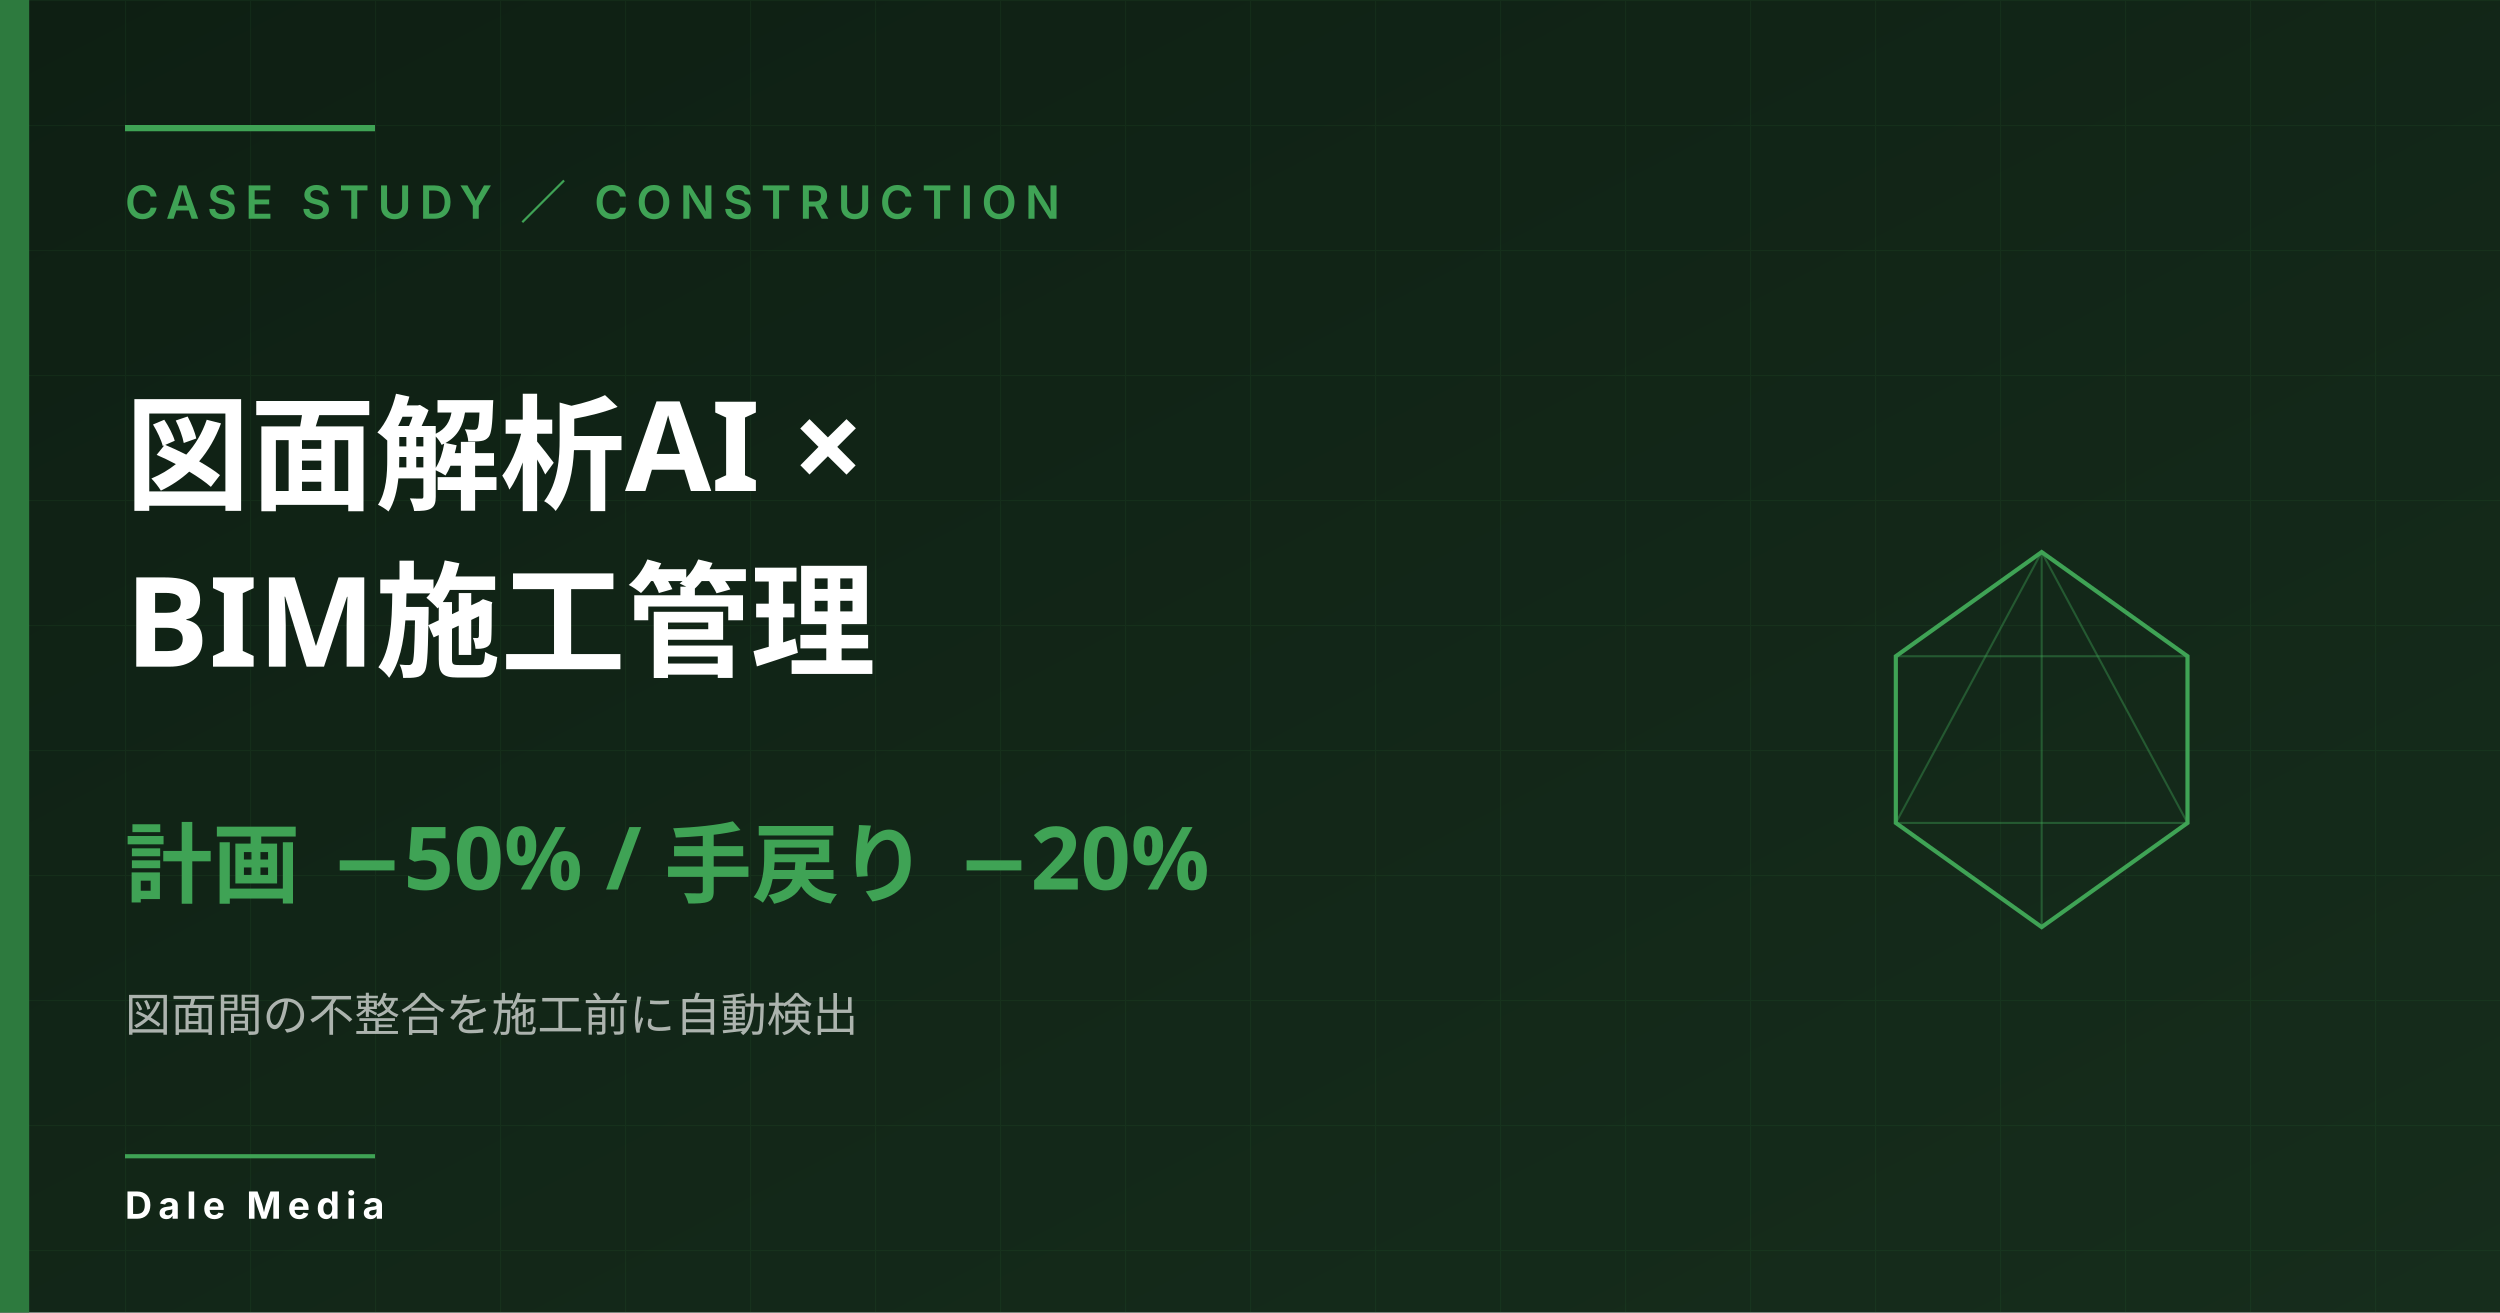
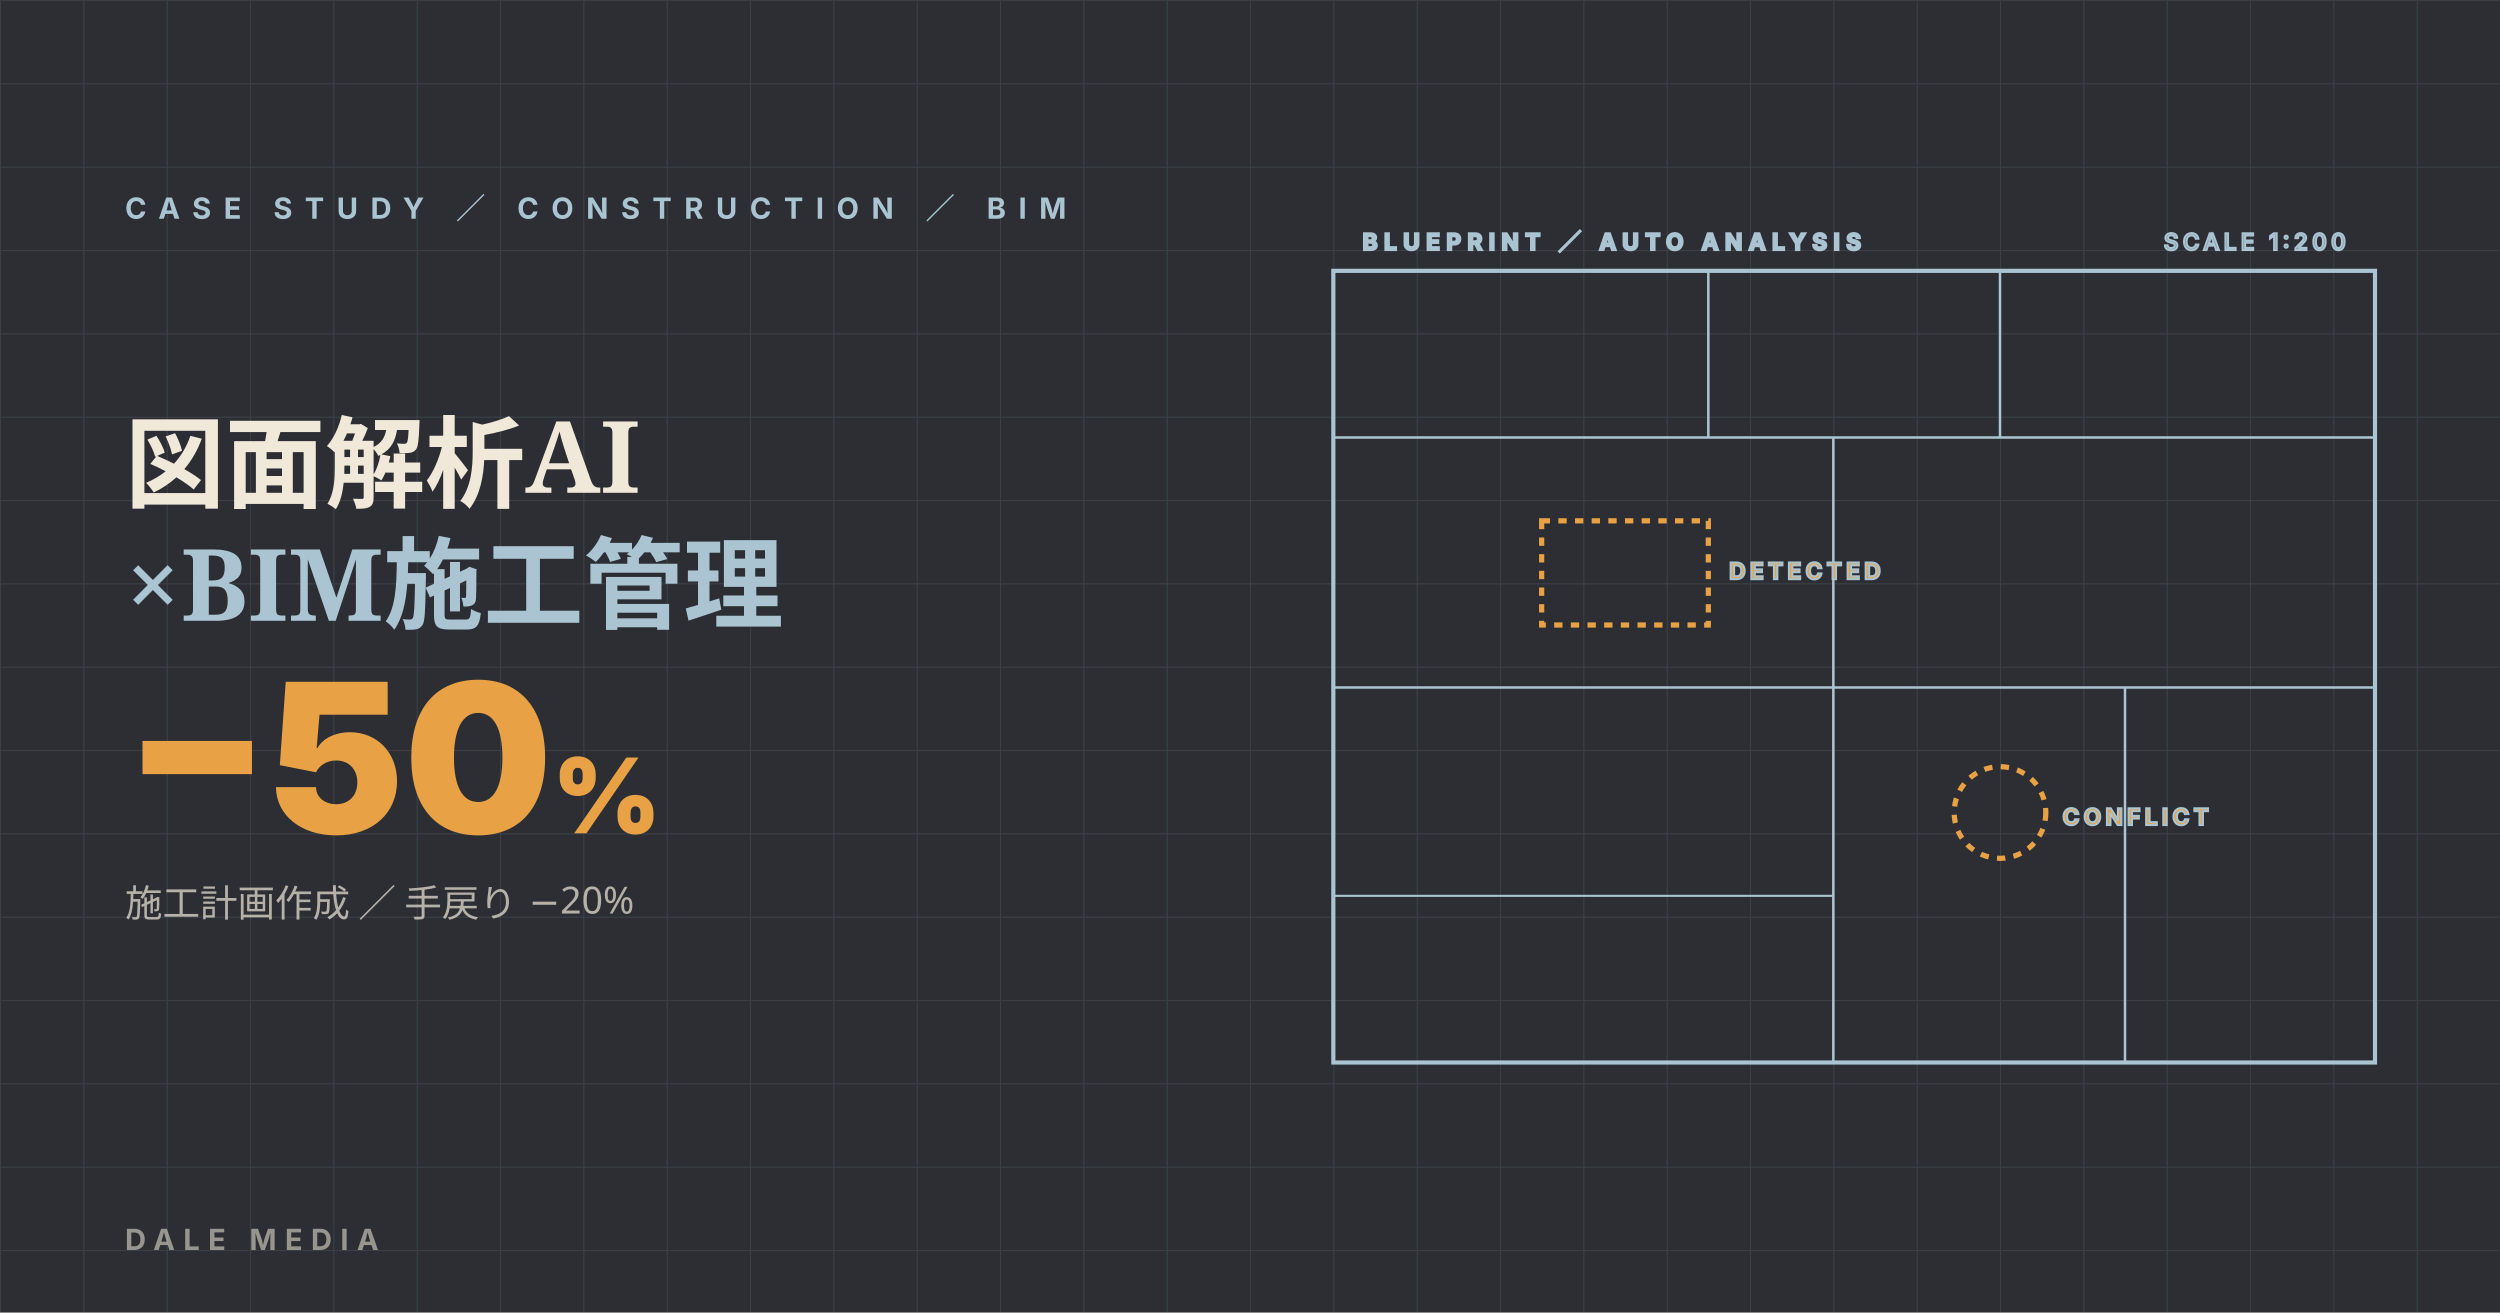
<svg xmlns="http://www.w3.org/2000/svg" viewBox="0 0 1200 630" preserveAspectRatio="xMidYMid slice">
+   <rect width="1200" height="630" fill="#2c2e34" />
  <defs>
-     <linearGradient id="bg6" x1="0" y1="0" x2="1" y2="1">
-       <stop offset="0%" stop-color="#0e1f13" />
-       <stop offset="100%" stop-color="#162d1c" />
-     </linearGradient>
-     <pattern id="g6" width="60" height="60" patternUnits="userSpaceOnUse">
-       <path d="M 60 0 L 0 0 0 60" fill="none" stroke="rgba(63,163,85,0.08)" stroke-width="1" />
+     <pattern id="grid-bp" width="40" height="40" patternUnits="userSpaceOnUse">
+       <path d="M 40 0 L 0 0 0 40" fill="none" stroke="rgba(170,196,210,0.12)" stroke-width="1" />
    </pattern>
  </defs>
-   <rect width="1200" height="630" fill="url(#bg6)" />
-   <rect width="1200" height="630" fill="url(#g6)" />
-   <rect x="0" y="0" width="14" height="630" fill="#2d7a3e" />
-   <rect x="60" y="60" width="120" height="3" fill="#3fa355" />
-   <text x="60" y="105" font-family="Inter, 'Noto Sans JP', sans-serif" font-size="22" font-weight="600" fill="#3fa355" letter-spacing="4">CASE STUDY ／ CONSTRUCTION</text>
-   <text x="60" y="240" font-family="'Noto Sans JP', sans-serif" font-size="60" font-weight="900" fill="#ffffff">図面解析AI ×</text>
-   <text x="60" y="320" font-family="'Noto Sans JP', sans-serif" font-size="60" font-weight="900" fill="#ffffff">BIM施工管理</text>
-   <text x="60" y="430" font-family="'Noto Sans JP', sans-serif" font-size="42" font-weight="700" fill="#3fa355">計画 −50% / 手戻り −20%</text>
-   <text x="60" y="495" font-family="'Noto Sans JP', sans-serif" font-size="22" font-weight="500" fill="rgba(255,255,255,0.65)">図面間の不整合を施工前に自動検出</text>
-   <line x1="60" y1="555" x2="180" y2="555" stroke="#3fa355" stroke-width="2" />
-   <text x="60" y="585" font-family="Inter, 'Noto Sans JP', sans-serif" font-size="18" font-weight="700" fill="#ffffff" letter-spacing="3">Dale Media</text>
-   <g transform="translate(880, 235)">
-     <polygon points="100,30 30,80 30,160 100,210 170,160 170,80" fill="none" stroke="#3fa355" stroke-width="2" />
-     <line x1="100" y1="30" x2="100" y2="210" stroke="rgba(63,163,85,0.4)" stroke-width="1" />
-     <line x1="30" y1="80" x2="170" y2="80" stroke="rgba(63,163,85,0.4)" stroke-width="1" />
-     <line x1="30" y1="160" x2="170" y2="160" stroke="rgba(63,163,85,0.4)" stroke-width="1" />
-     <line x1="100" y1="30" x2="30" y2="160" stroke="rgba(63,163,85,0.4)" stroke-width="1" />
-     <line x1="100" y1="30" x2="170" y2="160" stroke="rgba(63,163,85,0.4)" stroke-width="1" />
+   <rect width="1200" height="630" fill="url(#grid-bp)" />
+   <text x="60" y="105" font-family="Inter, 'Noto Sans JP', sans-serif" font-size="14" font-weight="700" fill="#aac4d2" letter-spacing="6">CASE STUDY ／ CONSTRUCTION ／ BIM</text>
+   <g transform="translate(640, 130)" stroke="#aac4d2" fill="none">
+     <rect x="0" y="0" width="500" height="380" stroke-width="2" />
+     <line x1="0" y1="80" x2="500" y2="80" stroke-width="1.2" />
+     <line x1="180" y1="0" x2="180" y2="80" stroke-width="1.2" />
+     <line x1="320" y1="0" x2="320" y2="80" stroke-width="1.2" />
+     <line x1="0" y1="200" x2="500" y2="200" stroke-width="1.2" />
+     <line x1="240" y1="80" x2="240" y2="380" stroke-width="1.2" />
+     <line x1="380" y1="200" x2="380" y2="380" stroke-width="1.2" />
+     <line x1="0" y1="300" x2="240" y2="300" stroke-width="1" />
+     <g stroke="#e8a245" stroke-width="2.5" stroke-dasharray="4 4" fill="none">
+       <rect x="100" y="120" width="80" height="50" />
+       <circle cx="320" cy="260" r="22" />
+     </g>
+     <text x="190" y="148" font-family="Inter, sans-serif" font-size="11" font-weight="700" fill="#e8a245" letter-spacing="2">DETECTED</text>
+     <text x="350" y="266" font-family="Inter, sans-serif" font-size="11" font-weight="700" fill="#e8a245" letter-spacing="2">CONFLICT</text>
+     <text x="14" y="-10" font-family="Inter, sans-serif" font-size="11" font-weight="700" fill="#aac4d2" letter-spacing="3">BLUEPRINT ／ AUTO ANALYSIS</text>
+     <text x="486" y="-10" font-family="Inter, sans-serif" font-size="11" font-weight="500" fill="rgba(170,196,210,0.55)" letter-spacing="2" text-anchor="end">SCALE 1:200</text>
  </g>
+   <text x="60" y="240" font-family="'Noto Serif JP', serif" font-size="48" font-weight="900" fill="#f0e9da">図面解析AI</text>
+   <text x="60" y="298" font-family="'Noto Serif JP', serif" font-size="48" font-weight="900" fill="#aac4d2">×BIM施工管理</text>
+   <text x="60" y="400" font-family="Inter, sans-serif" font-size="100" font-weight="900" fill="#e8a245">−50<tspan font-size="50">%</tspan>
+   </text>
+   <text x="60" y="440" font-family="'Noto Sans JP', sans-serif" font-size="18" font-weight="500" fill="rgba(240,233,218,0.7)">施工計画作成 ／ 手戻り −20%</text>
+   <text x="60" y="600" font-family="Inter, sans-serif" font-size="14" font-weight="700" fill="rgba(240,233,218,0.55)" letter-spacing="4">DALE MEDIA</text>
</svg>
